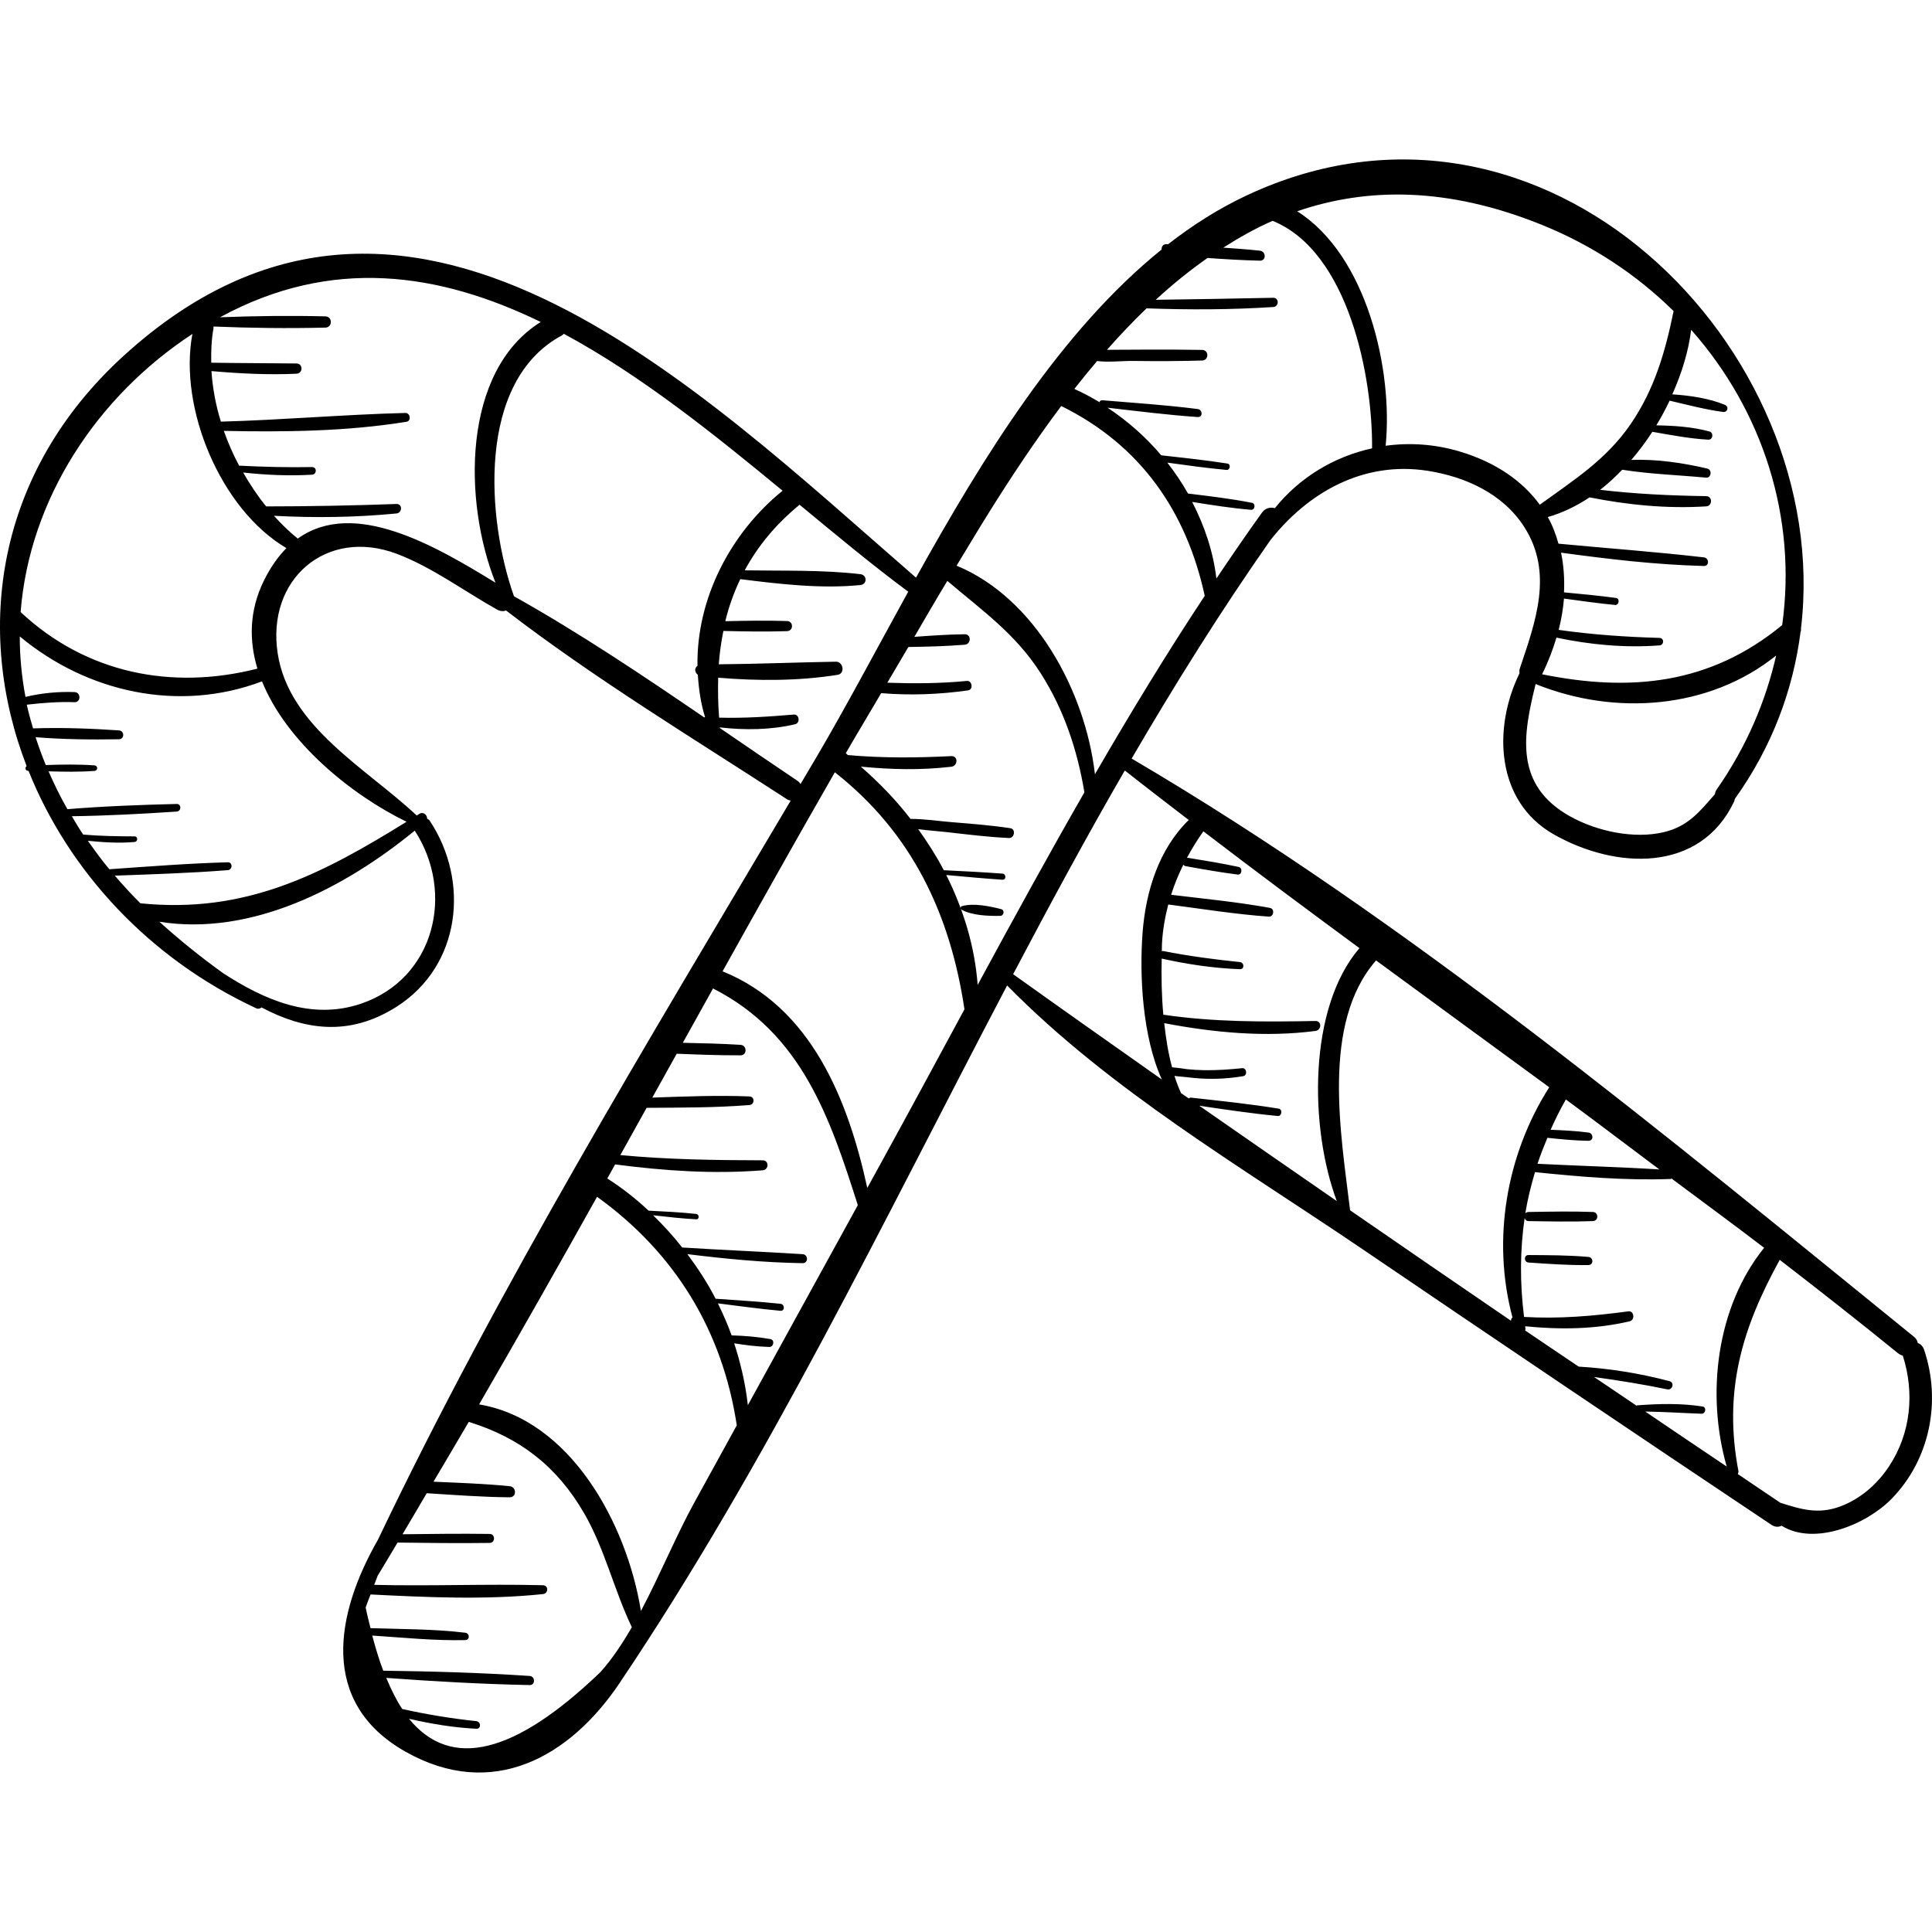
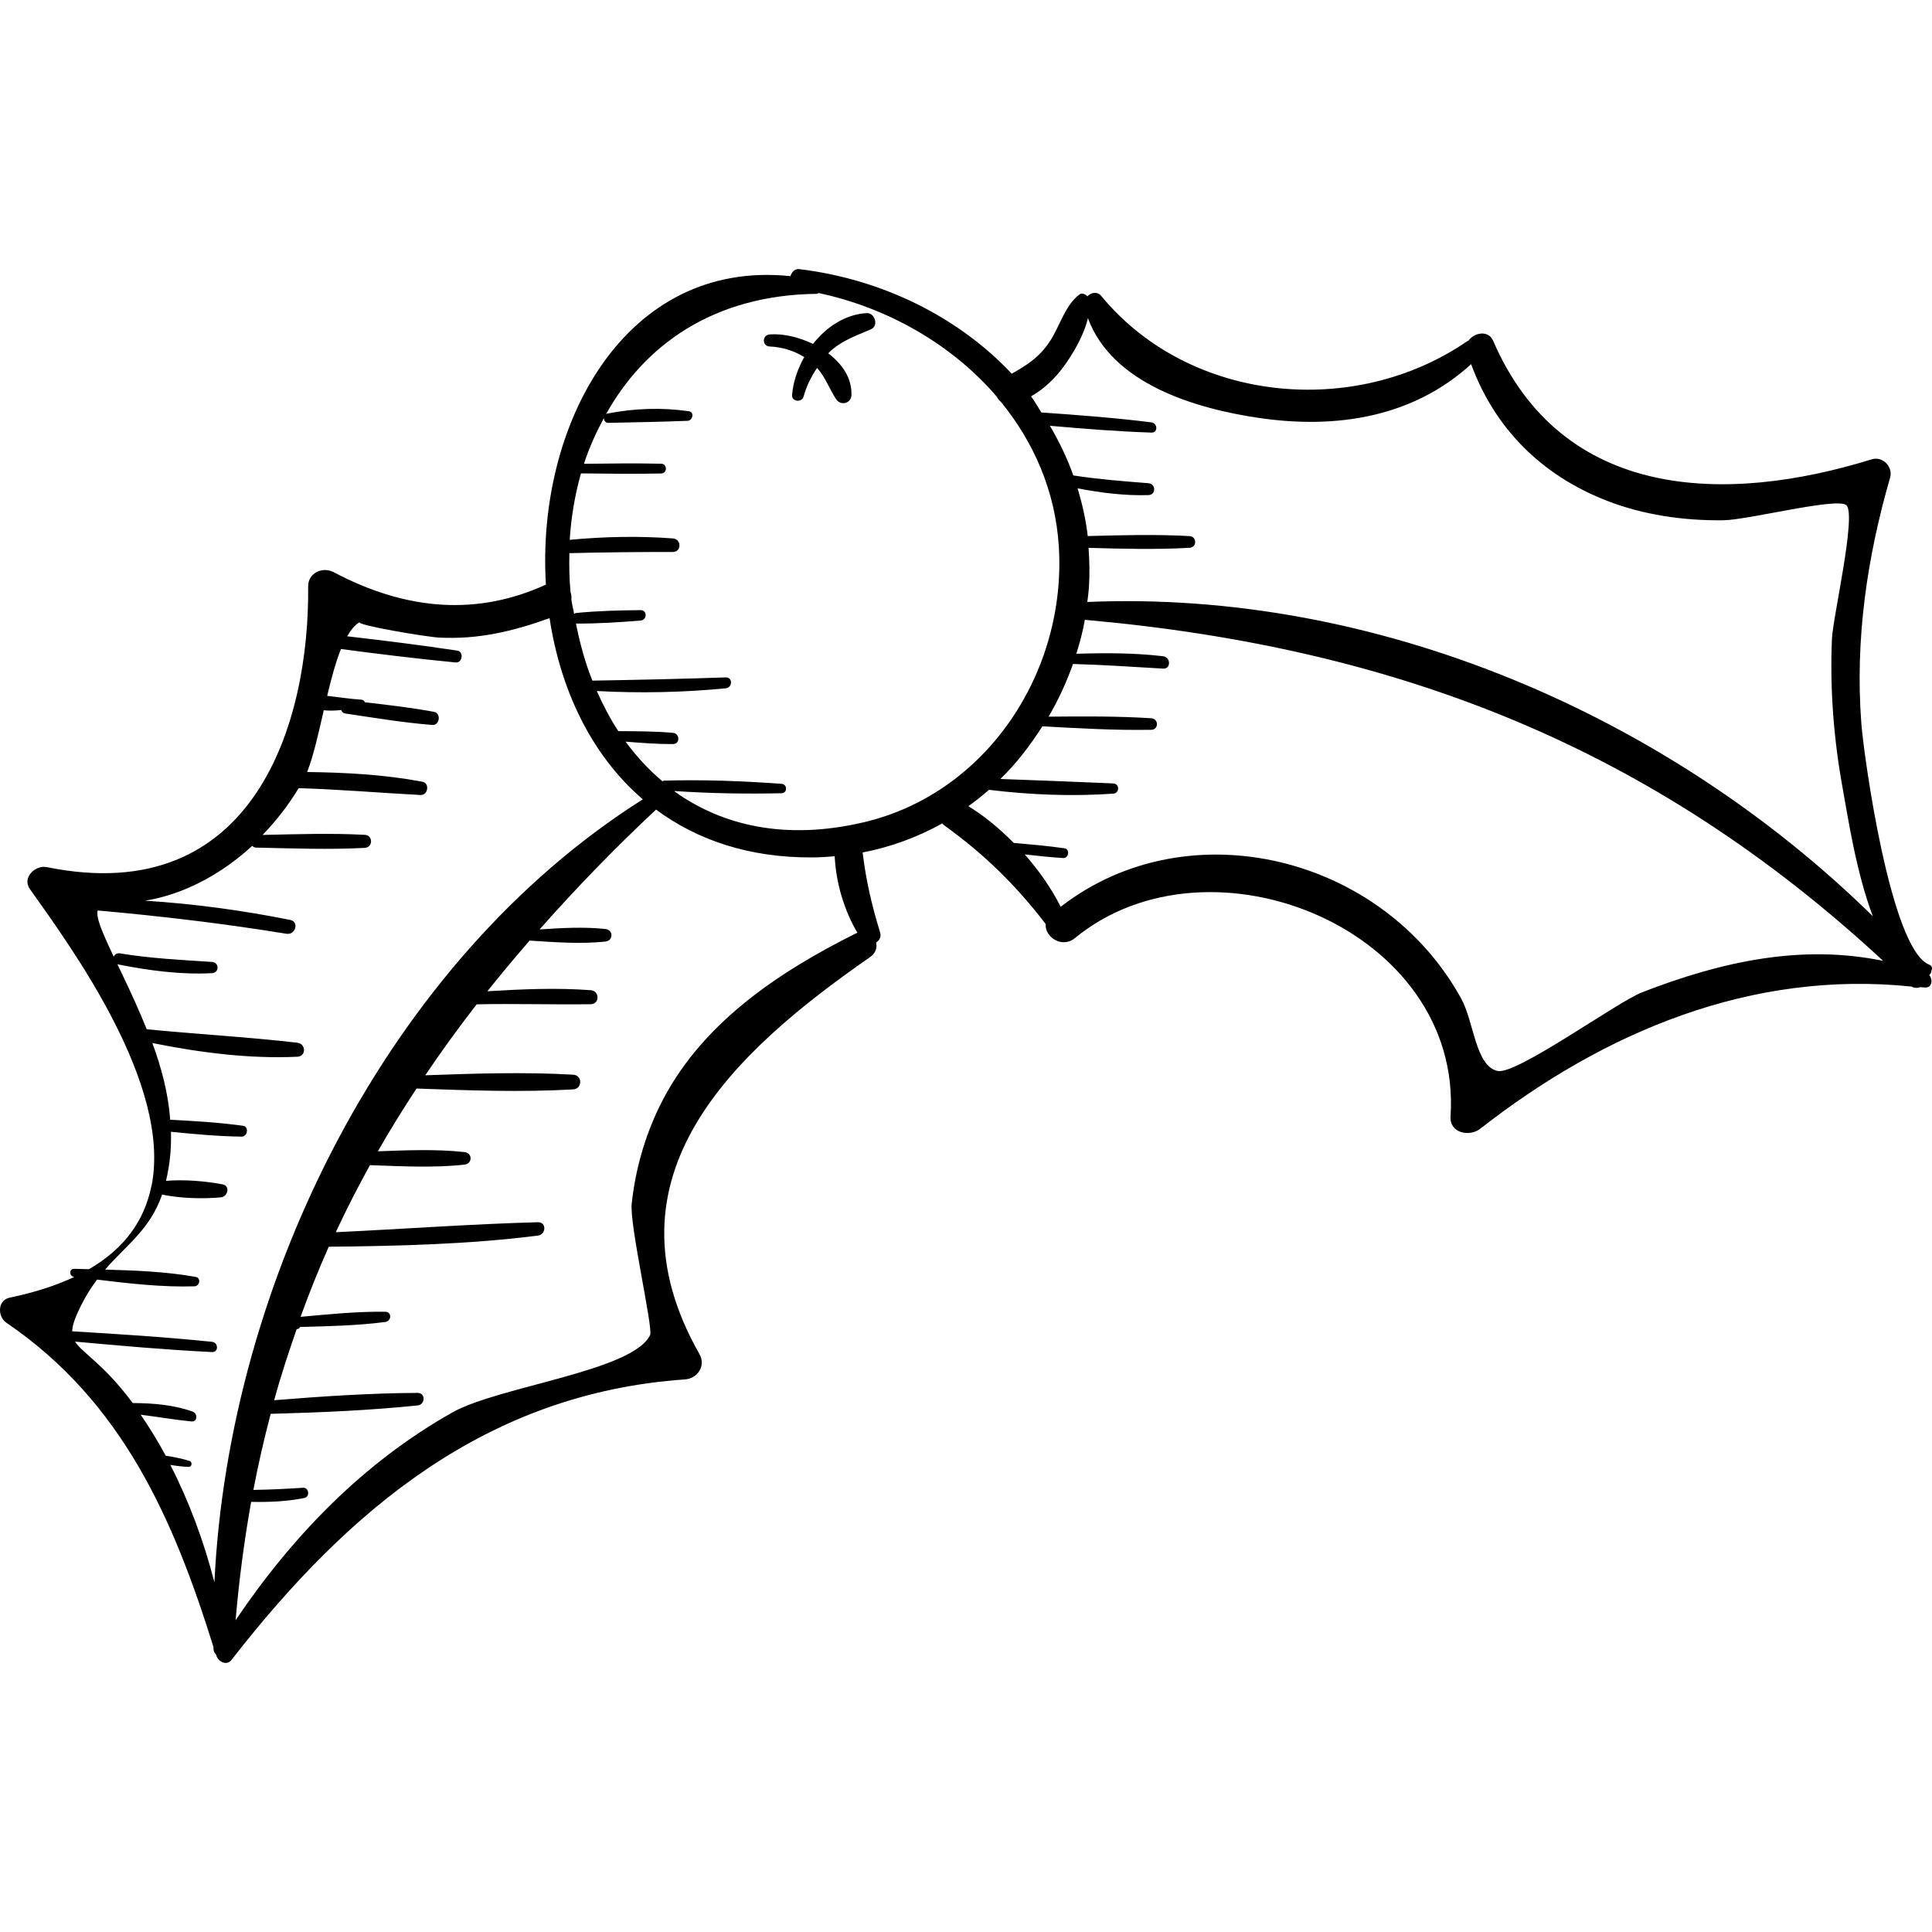
- <svg xmlns="http://www.w3.org/2000/svg" fill="currentColor" version="1.1" id="Capa_1" viewBox="0 0 273.394 273.394" xml:space="preserve">
+ <svg xmlns="http://www.w3.org/2000/svg" fill="currentColor" version="1.1" id="Capa_1" viewBox="0 0 221.888 221.888" xml:space="preserve">
  <g>
-     <path d="M272.273,190.991c-0.17-0.503-0.509-0.805-0.9-0.958c-0.053-0.295-0.185-0.589-0.5-0.844   c-35.227-28.573-71.546-58.835-110.736-81.846c6.145-10.537,12.61-20.879,19.621-30.886c5.343-6.789,13.182-11.243,22.229-9.84   c5.361,0.831,10.679,3.226,13.706,7.95c4.172,6.508,1.588,13.425-0.619,20.009c-0.082,0.247-0.085,0.476-0.048,0.693   c-3.806,7.768-3.346,18.137,4.825,22.791c8.709,4.961,20.723,5.532,25.54-4.637c0.056-0.119,0.075-0.242,0.096-0.363   c5.311-7.423,8.251-15.472,9.303-23.602c0.069-0.181,0.084-0.36,0.066-0.534c4.721-39.673-36.364-81.038-78.479-61.253   c-3.907,1.835-7.591,4.173-11.087,6.892c-0.067-0.004-0.134-0.008-0.201-0.011c-0.514-0.029-0.74,0.366-0.714,0.761   c-14.218,11.45-25.226,29.3-34.751,46.428C98.373,54.619,57.473,13.956,17.529,50.321C-0.596,66.822-3.674,89.16,3.769,108.411   c-0.259,0.177-0.211,0.649,0.185,0.66c0.026,0.001,0.053,0.001,0.079,0.002c5.656,14.117,16.973,26.51,32.207,33.599   c0.309,0.144,0.567,0.048,0.768-0.113c5.929,3.138,12.32,4.226,19.108-0.095c9.097-5.789,10.41-17.763,4.664-26.37   c-0.094-0.14-0.23-0.165-0.346-0.25c0.039-0.499-0.534-1.023-1.056-0.697c-0.139,0.087-0.272,0.167-0.411,0.253   c-7.104-6.674-18.061-12.544-19.668-22.913c-1.629-10.507,6.869-17.866,16.843-14.12c4.943,1.857,9.617,5.333,14.21,7.9   c0.453,0.253,0.888,0.261,1.26,0.124c12.61,9.691,26.397,18.027,39.69,26.669c0.201,0.13,0.398,0.203,0.589,0.233   c-20.252,34.204-41.297,68.74-58.414,104.604c-5.916,10.315-8.453,22.99,3.901,29.98c12.291,6.954,23.257,0.759,30.274-9.676   c20.989-31.208,37.312-65.344,54.864-98.751c14.552,14.81,33.133,25.664,50.222,37.273c19.267,13.089,38.576,26.116,57.942,39.058   c0.517,0.346,1.014,0.322,1.43,0.121c4.622,2.883,11.993-0.15,15.56-3.801C273.109,206.535,274.736,198.283,272.273,190.991z    M221.581,155.584c4.441,3.259,8.819,6.608,13.235,9.903c-5.74-0.359-11.497-0.506-17.243-0.802   c0.401-1.235,0.89-2.456,1.394-3.676c1.933,0.199,3.868,0.401,5.811,0.422c0.774,0.008,0.719-1.071,0-1.166   c-1.775-0.236-3.564-0.318-5.352-0.392C220.065,158.433,220.77,157.003,221.581,155.584z M242.914,111.737   c-0.155,0.221-0.218,0.436-0.239,0.644c-2.161,2.474-3.786,4.567-7.269,5.385c-4.169,0.978-9.382-0.107-13.189-2.223   c-8.017-4.455-6.68-11.598-4.913-18.746c11.239,4.54,24.546,3.578,34.036-4.036C249.857,99.264,247.14,105.693,242.914,111.737z    M252.192,88.457c-10.164,8.366-21.4,9.503-33.974,6.958c0.855-1.719,1.515-3.456,2.032-5.186   c4.791,1.013,9.693,1.468,14.581,1.099c0.674-0.051,0.69-1.041,0-1.06c-4.797-0.133-9.52-0.462-14.265-1.134   c0.384-1.492,0.627-2.973,0.751-4.431c2.408,0.329,4.818,0.676,7.236,0.903c0.559,0.052,0.697-0.911,0.133-0.989   c-2.445-0.338-4.909-0.557-7.368-0.793c0.092-1.932-0.04-3.818-0.418-5.619c6.713,0.915,13.429,1.714,20.213,1.887   c0.802,0.02,0.759-1.131,0-1.219c-6.845-0.796-13.717-1.282-20.575-1.939c-0.373-1.309-0.84-2.582-1.51-3.767   c2.068-0.587,4.046-1.55,5.908-2.785c5.426,1.077,10.959,1.621,16.488,1.275c0.924-0.058,0.941-1.435,0-1.449   c-5.041-0.072-10.008-0.307-14.987-0.895c1.1-0.848,2.129-1.821,3.122-2.843c3.882,0.62,7.973,0.755,11.866,1.121   c0.736,0.069,0.884-1.118,0.174-1.284c-3.376-0.791-7.172-1.371-10.759-1.22c1.079-1.246,2.072-2.587,2.98-3.983   c2.624,0.453,5.299,0.972,7.914,1.113c0.675,0.037,0.793-0.989,0.157-1.163c-2.352-0.643-4.98-0.825-7.507-0.865   c0.693-1.135,1.316-2.305,1.883-3.492c2.508,0.59,5.019,1.25,7.541,1.595c0.665,0.091,0.905-0.748,0.277-1.005   c-2.257-0.927-4.896-1.318-7.439-1.482c1.351-3.027,2.304-6.146,2.664-9.137C249.489,58.148,254.308,73.322,252.192,88.457z    M217.895,31.7c7.383,2.945,13.735,7.193,18.932,12.321c-1.173,5.749-2.695,11.06-6.082,16.002   c-3.471,5.064-8.115,7.954-12.849,11.398c-2.439-3.319-6.15-5.975-11.317-7.524c-3.552-1.064-7.109-1.278-10.501-0.819   c1.076-10.669-2.629-26.937-12.517-33.183C193.523,26.484,204.833,26.489,217.895,31.7z M155.245,51.092   c1.684,0.202,3.587-0.036,5.124-0.016c3.252,0.042,6.502,0.034,9.753-0.059c0.965-0.028,0.969-1.485,0-1.502   c-2.642-0.045-5.282-0.054-7.924-0.042c-1.219,0.005-2.439,0.012-3.658,0.018c-0.61,0.004-1.219,0.007-1.829,0.009   c-0.023-0.005-0.041,0.007-0.064,0.002c1.81-2.057,3.676-4.016,5.598-5.868c5.98,0.214,11.951,0.2,17.931-0.188   c0.832-0.054,0.849-1.326,0-1.307c-5.542,0.122-11.084,0.206-16.627,0.285c2.348-2.167,4.792-4.14,7.324-5.918   c2.468,0.175,4.937,0.323,7.414,0.382c0.928,0.022,0.883-1.318,0-1.414c-1.725-0.187-3.453-0.309-5.181-0.431   c2.254-1.434,4.563-2.742,6.979-3.793c10.774,4.379,14.171,22.139,14.074,32.194c-5.391,1.18-10.253,4.115-13.756,8.466   c-0.624-0.17-1.342-0.038-1.816,0.62c-2.213,3.072-4.346,6.198-6.458,9.338c-0.442-3.791-1.676-7.442-3.426-10.841   c2.768,0.441,5.54,0.88,8.329,1.115c0.562,0.047,0.691-0.879,0.134-0.989c-2.987-0.59-6.023-0.943-9.05-1.313   c-0.863-1.528-1.851-2.988-2.933-4.376c2.79,0.387,5.581,0.774,8.386,1.035c0.51,0.047,0.635-0.822,0.122-0.902   c-3.11-0.487-6.24-0.821-9.369-1.169c-2.192-2.604-4.773-4.861-7.592-6.733c4.248,0.485,8.496,1.029,12.762,1.319   c0.74,0.05,0.702-1.041,0-1.131c-4.481-0.575-8.999-0.868-13.5-1.245c-0.234-0.02-0.349,0.114-0.407,0.276   c-1.149-0.697-2.333-1.329-3.557-1.877C153.082,53.693,154.155,52.379,155.245,51.092z M139.768,72.807   c3.276-5.253,6.729-10.45,10.406-15.355c11.219,5.533,17.703,14.895,20.307,26.86c-5.45,8.238-10.575,16.693-15.538,25.249   c-1.367-11.792-8.481-24.926-19.578-29.514C136.838,77.637,138.273,75.204,139.768,72.807z M51.051,142.042   c-7.012,2.365-13.658-0.54-19.505-4.349c-3.154-2.277-6.166-4.693-8.992-7.259c13.021,2.083,26.193-4.756,36.135-12.89   C64.404,126.312,61.547,138.502,51.051,142.042z M57.53,116.287c-12.062,7.476-22.796,13.043-37.666,11.536   c-1.265-1.26-2.462-2.573-3.624-3.911c5.334-0.195,10.666-0.358,15.987-0.778c0.705-0.056,0.725-1.133,0-1.113   c-5.595,0.156-11.172,0.596-16.755,0.985c-1.082-1.292-2.065-2.656-3.038-4.028c2.193,0.223,4.405,0.361,6.598,0.171   c0.502-0.044,0.52-0.793,0-0.795c-2.438-0.009-4.839-0.04-7.26-0.255c-0.573-0.84-1.082-1.724-1.61-2.595   c4.946-0.068,9.904-0.331,14.836-0.66c0.685-0.045,0.7-1.095,0-1.078c-5.149,0.129-10.321,0.321-15.456,0.739   c-0.992-1.715-1.865-3.512-2.672-5.355c2.17,0.063,4.339,0.102,6.507-0.062c0.499-0.038,0.5-0.739,0-0.778   c-2.298-0.174-4.598-0.121-6.898-0.052c-0.53-1.279-1.007-2.594-1.443-3.937c3.912,0.311,7.883,0.359,11.796,0.29   c0.814-0.014,0.8-1.201,0-1.255c-4.023-0.267-8.116-0.426-12.155-0.283c-0.324-1.099-0.637-2.205-0.887-3.353   c2.254-0.259,4.476-0.435,6.759-0.354c0.921,0.032,0.92-1.399,0-1.431c-2.33-0.082-4.674,0.136-6.944,0.684   c-0.539-2.874-0.812-5.734-0.807-8.562c9.526,7.937,22.508,10.81,34.278,6.363C40.562,105.056,49.747,112.5,57.53,116.287z    M37.351,82.149c-2.079,4.216-2.14,8.447-0.924,12.467c-12.075,3.079-24.223,0.696-33.509-8.003   c1.239-15.971,10.781-30.494,24.309-39.355c-1.971,10.428,3.951,24.807,13.306,30.303C39.365,78.745,38.292,80.243,37.351,82.149z    M42.136,76.217c-1.195-0.958-2.31-2.059-3.374-3.229c5.773,0.314,11.6,0.231,17.338-0.328c0.843-0.082,0.878-1.375,0-1.343   c-6.155,0.226-12.284,0.339-18.437,0.344c-1.211-1.482-2.285-3.107-3.255-4.796c3.24,0.354,6.497,0.501,9.754,0.307   c0.687-0.041,0.699-1.091,0-1.078c-3.452,0.065-6.884-0.028-10.325-0.199c-0.845-1.584-1.568-3.236-2.164-4.922   c8.612,0.179,17.344,0.085,25.851-1.288c0.713-0.115,0.537-1.268-0.169-1.249c-8.708,0.226-17.388,0.989-26.1,1.23   c-0.73-2.357-1.174-4.765-1.333-7.153c4.005,0.347,8.028,0.556,12.042,0.371c0.927-0.042,0.938-1.437,0-1.449   c-4.025-0.049-8.046-0.041-12.07-0.11c-0.037-1.635,0.026-3.258,0.312-4.835c0.019-0.103,0.002-0.191,0-0.285   c5.274,0.218,10.568,0.282,15.843,0.153c1.023-0.025,1.025-1.565,0-1.59c-4.964-0.121-9.945-0.059-14.911,0.127   c0.006-0.003,0.011-0.007,0.017-0.01c15.799-8.593,31-6.306,45.363,0.678c-11.177,6.957-10.962,25.442-6.401,36.895   C61.75,77.337,50.134,70.464,42.136,76.217z M99.764,101.48c-0.046-0.003-0.069,0.034-0.11,0.041   c-8.797-6.007-17.676-11.969-26.922-17.145c-3.867-10.907-5.308-30.421,6.762-36.898c0.126-0.068,0.199-0.159,0.293-0.242   c10.858,5.848,21.208,14.159,30.956,22.205c-7.436,6.027-12.197,15.347-12.044,24.775c-0.445,0.297-0.412,0.945,0.051,1.272   c0.13,2.009,0.405,4.016,1.021,5.992C99.77,101.48,99.767,101.48,99.764,101.48z M101.86,103.02   c-0.003-0.029-0.003-0.057-0.006-0.086c3.543,0.402,7.228,0.366,10.66-0.447c0.751-0.178,0.609-1.438-0.186-1.371   c-3.578,0.302-7.022,0.533-10.567,0.436c-0.157-1.935-0.179-3.808-0.132-5.652c5.61,0.472,11.406,0.472,16.916-0.409   c1.063-0.17,0.796-1.875-0.251-1.857c-5.539,0.095-11.046,0.324-16.58,0.37c0.111-1.615,0.347-3.18,0.65-4.72   c3.007,0.072,6.007,0.123,9.018,0.028c0.92-0.029,0.922-1.402,0-1.431c-2.92-0.092-5.829-0.045-8.744,0.023   c0.497-2.064,1.209-4.049,2.124-5.963c0.011,0.002,0.015,0.013,0.026,0.014c5.5,0.696,11.426,1.389,16.959,0.832   c0.993-0.1,0.981-1.422,0-1.537c-5.36-0.628-10.949-0.455-16.362-0.543c1.807-3.352,4.325-6.46,7.762-9.283   c5.314,4.398,10.457,8.662,15.376,12.306c-4.595,8.328-8.867,16.419-12.993,23.419c-0.744,1.264-1.5,2.531-2.247,3.796   c-0.11-0.176-0.26-0.338-0.465-0.475C109.167,108.021,105.518,105.522,101.86,103.02z M84.954,236.627   c-12.138,11.656-21.164,13.852-27.077,6.592c3.137,0.723,6.289,1.252,9.528,1.415c0.703,0.035,0.676-1.007,0-1.078   c-3.527-0.371-7.026-0.946-10.487-1.718c-0.828-1.24-1.566-2.752-2.259-4.402c6.752,0.493,13.519,0.882,20.285,1.015   c0.837,0.016,0.821-1.235,0-1.29c-6.891-0.458-13.805-0.656-20.712-0.742c-0.572-1.494-1.082-3.18-1.555-4.975   c4.371,0.289,8.775,0.744,13.155,0.643c0.688-0.016,0.65-0.964,0-1.043c-4.431-0.535-8.943-0.5-13.401-0.647   c-0.234-0.959-0.482-1.875-0.687-2.925c0.209-0.624,0.464-1.229,0.697-1.843c8.108,0.409,16.31,0.788,24.389-0.051   c0.788-0.082,0.824-1.234,0-1.255c-7.96-0.199-15.912,0.141-23.875-0.052c0.169-0.428,0.32-0.864,0.488-1.292   c0.951-1.556,1.874-3.129,2.813-4.692c4.346,0.051,8.688,0.11,13.034,0.049c0.819-0.012,0.82-1.261,0-1.272   c-4.111-0.058-8.218-0.002-12.328,0.046c1.153-1.928,2.278-3.873,3.422-5.807c3.908,0.244,7.817,0.545,11.733,0.577   c1.03,0.009,0.989-1.475,0-1.572c-3.58-0.352-7.179-0.481-10.774-0.633c1.665-2.823,3.345-5.636,4.991-8.469   c0.006,0.002,0.01,0.007,0.016,0.008c7.249,2.241,12.457,6.292,16.285,12.883c2.967,5.108,4.245,10.893,6.776,16.163   C88.054,232.607,86.597,234.803,84.954,236.627z M98.189,212.739c-2.474,4.5-4.785,10.119-7.493,15.23   c-1.979-12.308-9.938-27.068-22.898-29.234c5.639-9.746,11.195-19.543,16.689-29.378c11.007,7.915,17.742,18.908,19.774,32.338   L98.189,212.739z M105.827,198.844c-0.332-2.993-1.009-5.919-1.934-8.754c1.65,0.27,3.327,0.472,4.979,0.514   c0.623,0.016,0.789-0.997,0.15-1.111c-1.799-0.321-3.657-0.475-5.494-0.525c-0.553-1.551-1.221-3.053-1.941-4.53   c2.949,0.376,5.898,0.777,8.858,1.05c0.636,0.059,0.626-0.924,0-0.989c-3.053-0.32-6.123-0.503-9.186-0.718   c-1.129-2.224-2.504-4.305-3.987-6.309c5.422,0.667,10.835,1.194,16.31,1.276c0.825,0.012,0.812-1.221,0-1.272   c-5.68-0.356-11.366-0.589-17.045-0.944c-1.261-1.611-2.644-3.125-4.111-4.559c2.022,0.231,4.045,0.455,6.077,0.568   c0.496,0.027,0.477-0.708,0-0.76c-2.235-0.242-4.479-0.35-6.723-0.461c-1.794-1.681-3.736-3.216-5.843-4.554   c0.37-0.664,0.739-1.329,1.109-1.992c6.939,0.906,13.885,1.389,20.881,0.833c0.895-0.071,0.922-1.412,0-1.413   c-6.737-0.014-13.441-0.106-20.146-0.741c1.241-2.228,2.48-4.458,3.721-6.686c4.847-0.035,9.709-0.009,14.54-0.394   c0.775-0.062,0.793-1.188,0-1.219c-4.572-0.18-9.158,0.008-13.735,0.166c1.152-2.069,2.303-4.139,3.455-6.208   c3.008,0.119,6.013,0.236,9.024,0.225c0.962-0.003,0.947-1.425,0-1.484c-2.72-0.17-5.442-0.233-8.164-0.287   c1.429-2.568,2.858-5.135,4.287-7.703c0.021,0.013,0.031,0.033,0.054,0.045c12.47,6.371,16.486,18.229,20.424,30.633   L105.827,198.844z M124.756,164.41l-2.028,3.69c-2.721-12.486-7.927-25.562-20.478-30.65c5.246-9.416,10.521-18.816,15.886-28.164   c10.947,8.591,16.339,20.115,18.343,33.54C132.579,150.037,128.693,157.249,124.756,164.41z M138.347,139.37   c-0.407-5.445-2.014-10.686-4.441-15.549c2.649,0.246,5.294,0.486,7.948,0.668c0.557,0.038,0.552-0.825,0-0.866   c-2.765-0.203-5.53-0.346-8.299-0.48c-1.052-2.023-2.294-3.944-3.62-5.809c1.365,0.184,2.757,0.27,4.074,0.42   c2.92,0.334,5.839,0.699,8.777,0.831c0.78,0.035,0.985-1.268,0.188-1.388c-2.766-0.416-5.552-0.632-8.339-0.859   c-1.893-0.153-3.861-0.465-5.79-0.455c-2.078-2.711-4.471-5.156-7.03-7.401c4.264,0.424,8.524,0.52,12.81,0.017   c0.935-0.11,0.986-1.551,0-1.502c-4.898,0.243-9.762,0.29-14.642-0.149c-0.104-0.082-0.191-0.183-0.296-0.264   c1.642-2.849,3.351-5.659,5.008-8.498c4.107,0.338,8.197,0.19,12.305-0.392c0.752-0.106,0.583-1.411-0.181-1.336   c-3.76,0.369-7.503,0.38-11.255,0.252c0.988-1.688,1.993-3.366,2.979-5.056c2.659-0.04,5.317-0.107,7.968-0.319   c0.939-0.075,0.968-1.498,0-1.484c-2.378,0.034-4.751,0.189-7.123,0.37c1.547-2.646,3.077-5.301,4.668-7.921   c4.872,4.155,9.647,7.479,13.214,13.075c3.301,5.179,5.182,10.856,6.183,16.846C148.281,121.123,143.294,130.24,138.347,139.37z    M143.366,137.857c5.114-9.702,10.319-19.35,15.803-28.828c2.994,2.364,6.024,4.68,9.047,7.005   c-4.246,4.15-6.093,10.126-6.535,15.995c-0.449,5.965-0.031,14.646,2.731,20.73C157.386,147.81,150.363,142.858,143.366,137.857z    M169.705,156.468c3.693,0.548,7.378,1.097,11.097,1.454c0.589,0.057,0.732-0.945,0.141-1.041   c-4.114-0.667-8.248-1.098-12.391-1.554c-0.136-0.015-0.245,0.035-0.325,0.117c-0.366-0.257-0.736-0.506-1.101-0.763   c-0.349-0.768-0.657-1.582-0.93-2.429c0.638,0.093,1.302,0.118,1.799,0.183c2.672,0.348,5.284,0.302,7.934-0.151   c0.631-0.108,0.492-1.196-0.153-1.128c-1.762,0.186-3.551,0.31-5.324,0.284c-0.822-0.012-1.64-0.057-2.458-0.139   c-0.025-0.003-1.181-0.193-2.134-0.266c-0.544-1.976-0.871-4.104-1.114-6.25c7.045,1.342,14.256,2.026,21.4,1.105   c0.872-0.113,0.938-1.431,0-1.413c-7.242,0.138-14.324,0.17-21.514-0.887c-0.005-0.001-0.008,0.004-0.013,0.003   c-0.251-2.754-0.286-5.436-0.228-7.944c3.673,0.811,7.313,1.359,11.073,1.501c0.658,0.025,0.632-0.942,0-1.007   c-3.634-0.376-7.27-0.85-10.854-1.564c-0.08-0.016-0.133,0.027-0.201,0.04c0.013-0.351,0.001-0.751,0.019-1.09   c0.109-1.998,0.448-3.801,0.891-5.536c4.736,0.612,9.469,1.382,14.232,1.717c0.698,0.049,0.865-1.104,0.167-1.232   c-4.624-0.849-9.325-1.29-13.994-1.86c0.462-1.469,1.044-2.876,1.728-4.257c0.072,0.086,0.147,0.173,0.296,0.2   c2.462,0.444,4.909,0.882,7.39,1.196c0.612,0.077,0.744-0.946,0.146-1.076c-2.392-0.518-4.796-0.905-7.212-1.296   c-0.048-0.008-0.077,0.027-0.122,0.028c0.683-1.268,1.447-2.521,2.338-3.773c7.302,5.588,14.681,11.076,22.085,16.531   c-7.291,8.486-7.073,25.422-3.206,35.791C182.679,165.465,176.177,160.991,169.705,156.468z M213.824,186.903   c-7.603-5.199-15.204-10.4-22.776-15.639c-1.283-10.734-4.122-26.422,3.676-35.355c8.157,5.995,16.337,11.963,24.506,17.947   c-6.096,9.571-8.139,21.604-5.2,32.575C213.886,186.545,213.812,186.71,213.824,186.903z M232.815,199.747   c2.663,0.034,5.317,0.214,7.978,0.309c0.574,0.021,0.728-0.933,0.139-1.024c-3.085-0.477-6.144-0.398-9.251-0.164   c-0.042,0.003-0.061,0.035-0.097,0.047c-2.001-1.355-4.008-2.702-6.009-4.057c3.465,0.482,6.911,1.029,10.352,1.746   c0.751,0.157,1.074-0.959,0.32-1.158c-4.188-1.106-8.517-1.804-12.849-2.058c-2.524-1.711-5.067-3.401-7.584-5.12   c0.014-0.082,0.064-0.143,0.049-0.238c-0.018-0.118-0.023-0.232-0.041-0.351c4.95,0.488,9.938,0.44,14.801-0.708   c0.766-0.181,0.62-1.515-0.191-1.406c-4.952,0.665-9.796,1.084-14.765,0.791c-0.611-4.866-0.571-9.503,0.082-13.997   c0.075,0.23,0.232,0.431,0.549,0.436c3.038,0.045,6.072,0.115,9.11,0c0.829-0.031,0.831-1.259,0-1.29   c-3.038-0.115-6.072-0.045-9.11,0c-0.201,0.003-0.35,0.084-0.454,0.199c0.316-1.974,0.802-3.913,1.369-5.837   c6.364,0.664,12.79,1.202,19.188,0.969c0.062-0.002,0.087-0.047,0.139-0.061c4.366,3.267,8.77,6.48,13.098,9.801   c-6.781,8.415-8.217,20.767-5.292,30.954C240.491,204.95,236.656,202.345,232.815,199.747z M267.294,207.533   c-1.672,2.517-4.026,4.564-6.857,5.632c-3.17,1.195-5.678,0.379-8.5-0.509c-2.019-1.342-4.008-2.719-6.023-4.066   c0.059-0.131,0.116-0.268,0.082-0.446c-2.15-11.335,0.522-20.205,5.851-29.864c5.622,4.338,11.215,8.718,16.727,13.208   c0.219,0.178,0.45,0.279,0.684,0.336C270.956,197.109,270.406,202.848,267.294,207.533z" />
-     <path d="M224.779,177.866c-2.828-0.251-5.644-0.25-8.481-0.268c-0.688-0.005-0.675,1.015,0,1.06c2.832,0.19,5.642,0.4,8.481,0.357   C225.529,179.003,225.505,177.931,224.779,177.866z" />
-     <path d="M141.667,128.649c-1.65-0.422-3.894-0.888-5.542-0.424c-0.223,0.063-0.274,0.385-0.065,0.501   c1.482,0.827,3.794,0.905,5.478,0.878C142.077,129.595,142.209,128.788,141.667,128.649z" />
+     <path d="M100.035,37.814c0.912-0.396,0.443-1.911-0.502-1.855c-2.469,0.147-4.618,1.586-6.159,3.54   c-1.65-0.797-3.475-1.208-4.976-1.09c-0.882,0.069-0.899,1.345,0,1.384c1.412,0.063,2.779,0.479,3.969,1.218   c-0.773,1.379-1.283,2.889-1.399,4.359c-0.061,0.768,1.127,0.898,1.322,0.179c0.325-1.202,0.879-2.285,1.549-3.298   c0.98,1.091,1.388,2.386,2.199,3.61c0.514,0.775,1.715,0.479,1.749-0.474c0.071-1.964-1.07-3.594-2.657-4.801   c0.034-0.033,0.05-0.077,0.085-0.11C96.619,39.122,98.294,38.572,100.035,37.814z" />
+     <path d="M221.752,111.758c0.04-0.147,0.08-0.295,0.12-0.442c0.065-0.239-0.083-0.441-0.298-0.525   c-4.447-1.72-7.524-24.02-7.805-27.746c-0.722-9.594,0.647-18.992,3.31-28.198c0.354-1.224-0.856-2.483-2.098-2.098   c-16.862,5.221-35.572,4.726-43.496-13.611c-0.546-1.264-2.189-0.946-2.841,0.002c-0.033,0.019-0.064-0.003-0.097,0.02   c-12.997,8.966-31.948,7.093-42.049-5.146c-0.487-0.59-1.17-0.42-1.625,0.017c-0.236-0.262-0.616-0.425-0.898-0.212   c-1.677,1.266-2.244,3.631-3.382,5.359c-1.232,1.871-2.679,2.774-4.396,3.741c-6.15-6.542-14.889-10.852-24.378-12.009   c-0.556-0.068-0.885,0.337-1.03,0.807C71.722,29.72,61.573,48.856,62.697,67.142c-7.739,3.547-15.875,3.086-24.416-1.451   c-1.267-0.632-2.907,0.125-2.89,1.658c0.169,15.539-6.135,37.099-30.008,32.239c-1.328-0.27-2.885,1.205-1.944,2.529   c4.882,6.867,16.241,22.435,13.977,34.032c-0.029,0.066-0.045,0.12-0.055,0.191c-0.772,3.689-2.912,6.975-7.145,9.426   c-0.567-0.014-1.137-0.027-1.7-0.044c-0.61-0.018-0.579,0.863,0,0.929c0.008,0.001,0.016,0.002,0.023,0.003   c-2.058,0.967-4.509,1.773-7.421,2.378c-1.428,0.297-1.417,2.179-0.377,2.887c13.303,9.06,19.183,22.499,23.776,37.243   c0.001,0.057-0.003,0.115-0.001,0.172c0.008,0.316,0.145,0.531,0.307,0.709c0.161,0.762,1.184,1.343,1.765,0.596   c13.471-17.316,29.335-30.64,52.083-32.215c1.44-0.1,2.422-1.565,1.664-2.899c-11.636-20.476,3.963-34.739,19.597-45.608   c0.649-0.451,0.821-1.1,0.691-1.674c0.364-0.237,0.622-0.621,0.451-1.176c-0.952-3.089-1.617-5.965-2.001-9.161   c3.268-0.631,6.339-1.776,9.148-3.337c0.07,0.068,0.114,0.145,0.199,0.207c4.66,3.343,8.275,6.916,11.68,11.352   c-0.141,1.451,1.851,2.846,3.353,1.612c15.554-12.773,44.557-0.993,43.14,20.484c-0.126,1.924,2.184,2.371,3.41,1.412   c14.316-11.188,31.2-18.237,49.531-16.33c0.33,0.182,0.672,0.193,0.971,0.067c0.178,0.021,0.35,0.013,0.528,0.036   c0.852,0.111,0.997-0.898,0.537-1.423C221.628,111.904,221.726,111.851,221.752,111.758z M122.185,42.069   c1.041-1.432,2.292-3.526,2.761-5.532c2.785,7.539,12.298,10.377,19.591,11.455c8.915,1.319,17.709-0.047,24.418-6.168   c2.706,7.343,8.025,12.713,15.514,15.655c4.243,1.666,8.909,2.331,13.457,2.274c2.852-0.036,13.124-2.682,14.131-1.728   c1.178,1.115-1.553,12.85-1.661,15.351c-0.248,5.781,0.208,11.583,1.252,17.269c0.577,3.145,1.514,9.498,3.444,14.581   c-23.615-23.173-57.055-37.502-90.216-36.09c0.06-0.528,0.143-1.049,0.18-1.584c0.107-1.583,0.069-3.119-0.036-4.63   c3.868,0.104,7.726,0.21,11.596-0.006c0.866-0.048,0.867-1.298,0-1.346c-3.901-0.217-7.791-0.108-11.691-0.004   c-0.212-1.899-0.639-3.71-1.161-5.477c2.69,0.505,5.374,0.858,8.133,0.772c0.887-0.028,0.869-1.298,0-1.365   c-2.883-0.224-5.769-0.453-8.627-0.893c-0.704-2.008-1.638-3.89-2.685-5.702c3.881,0.338,7.751,0.654,11.651,0.782   c0.775,0.025,0.728-1.084,0-1.176c-4.206-0.527-8.41-0.841-12.634-1.136c-0.405-0.613-0.743-1.269-1.191-1.852   C119.912,44.689,121.225,43.389,122.185,42.069z M24.626,181.729c-1.205-4.681-2.868-9.195-5.062-13.485   c0.695,0.111,1.392,0.204,2.096,0.227c0.406,0.013,0.462-0.573,0.093-0.689c-0.888-0.28-1.802-0.447-2.721-0.596   c-0.868-1.608-1.827-3.177-2.871-4.709c1.946,0.245,3.872,0.582,5.844,0.775c0.679,0.067,0.712-0.911,0.151-1.117   c-2.136-0.785-4.557-0.987-6.91-0.996c-3.376-4.537-5.781-5.72-6.626-7.057c5.239,0.478,10.475,0.944,15.734,1.2   c0.767,0.037,0.738-1.099,0-1.175c-5.347-0.551-10.703-0.885-16.065-1.209c0.021-0.752,0.383-1.721,1.159-3.235   c0.532-1.037,1.106-1.913,1.696-2.701c3.714,0.447,7.489,0.888,11.194,0.769c0.591-0.019,0.782-0.967,0.146-1.08   c-3.4-0.603-6.927-0.746-10.416-0.837c2.493-2.885,5.13-4.562,6.551-8.614c2.159,0.436,4.641,0.509,6.752,0.313   c0.784-0.073,1.108-1.321,0.202-1.49c-2.033-0.38-4.367-0.577-6.51-0.403c0.22-0.927,0.404-1.93,0.505-3.108   c0.073-0.856,0.085-1.696,0.068-2.528c2.705,0.269,5.381,0.52,8.103,0.557c0.694,0.009,0.893-1.149,0.169-1.248   c-2.785-0.382-5.554-0.547-8.358-0.69c-0.232-3.055-1.006-5.968-2.052-8.812c5.453,1.094,11.101,1.83,16.64,1.575   c1.058-0.049,1.012-1.495,0-1.612c-5.743-0.663-11.53-0.98-17.286-1.545c-0.878-2.173-1.855-4.322-2.887-6.459   c-0.178-0.369-0.32-0.668-0.481-1.003c3.571,0.713,7.232,1.209,10.878,1.02c0.832-0.043,0.828-1.236,0-1.289   c-3.562-0.23-7.086-0.407-10.616-0.988c-0.333-0.055-0.559,0.137-0.687,0.373c-1.473-3.104-2.044-4.566-1.836-5.297   c7.26,0.651,14.479,1.499,21.676,2.677c1.03,0.169,1.491-1.38,0.439-1.59c-5.525-1.104-11.081-1.857-16.684-2.21   c1.394-0.229,3.024-0.635,4.894-1.436c2.738-1.171,5.23-2.847,7.419-4.859c0.114,0.106,0.251,0.195,0.452,0.2   c4.159,0.083,8.316,0.25,12.472,0.029c0.963-0.051,0.965-1.447,0-1.498c-3.909-0.208-7.821-0.072-11.733,0.013   c1.577-1.637,2.976-3.437,4.146-5.373c4.674,0.136,9.328,0.544,13.997,0.786c0.863,0.045,1.075-1.365,0.206-1.527   c-4.381-0.82-8.791-1.056-13.233-1.113c0.734-1.866,1.311-4.466,1.911-7.092c0.66,0.072,1.329,0.043,1.998-0.024   c0.08,0.196,0.217,0.358,0.469,0.396c3.324,0.495,6.638,1.045,9.989,1.317c0.855,0.069,1.057-1.351,0.204-1.508   c-2.631-0.487-5.285-0.794-7.942-1.097c-0.051-0.151-0.167-0.285-0.352-0.296c-1.323-0.081-2.65-0.301-3.975-0.442   c0.468-1.968,0.972-3.864,1.588-5.39c0.009,0.001,0.012,0.012,0.022,0.013c4.382,0.58,8.754,1.118,13.154,1.542   c0.768,0.074,0.956-1.243,0.184-1.36c-4.212-0.637-8.423-1.158-12.653-1.648c0.427-0.736,0.898-1.318,1.445-1.635   c-0.572,0.332,7.691,1.712,9.089,1.783c4.584,0.233,8.466-0.715,12.713-2.228c1.221,8.068,4.708,15.661,10.71,20.807   C44.515,110.326,26.266,147.311,24.626,181.729z M98.333,107.182c-9.078,4.526-18.066,10.542-22.622,19.962   c-1.699,3.513-2.743,7.238-3.161,11.102c-0.259,2.4,2.476,14.298,2.115,15.071c-1.941,4.16-17.374,5.892-22.717,8.904   c-10.259,5.785-18.382,14.213-24.889,23.857c0.401-4.695,1.004-9.213,1.784-13.59c2.053,0.042,4.074-0.037,6.125-0.448   c0.655-0.131,0.514-1.219-0.159-1.173c-1.899,0.128-3.804,0.219-5.709,0.248c0.564-2.987,1.244-5.884,1.984-8.738   c5.624-0.151,11.28-0.386,16.873-0.964c0.903-0.093,0.948-1.446,0-1.441c-5.486,0.03-10.995,0.398-16.469,0.842   c0.761-2.79,1.654-5.488,2.584-8.162c0.02-0.002,0.029-0.002,0.051-0.004c0.186-0.018,0.283-0.123,0.34-0.245   c3.267-0.091,6.546-0.151,9.786-0.576c0.726-0.095,0.781-1.166,0-1.176c-3.249-0.038-6.493,0.29-9.729,0.586   c0.99-2.74,2.07-5.42,3.237-8.051c8.017-0.083,16.064-0.274,24.021-1.279c0.949-0.12,1.017-1.564,0-1.536   c-7.743,0.21-15.474,0.784-23.212,1.147c1.21-2.619,2.535-5.175,3.921-7.701c3.614,0.121,7.284,0.332,10.864-0.061   c0.924-0.102,0.926-1.339,0-1.441c-3.279-0.36-6.633-0.211-9.951-0.09c1.387-2.445,2.885-4.837,4.435-7.208   c5.971,0.215,12.024,0.443,17.989,0.098c1.085-0.063,1.087-1.625,0-1.688c-5.632-0.326-11.339-0.133-16.985,0.069   c1.856-2.759,3.831-5.471,5.906-8.15c4.369-0.095,8.732,0.047,13.1-0.012c1.048-0.014,1.025-1.536,0-1.612   c-3.947-0.292-7.916-0.118-11.868,0.123c1.555-1.957,3.179-3.895,4.847-5.82c2.852,0.185,5.866,0.418,8.708,0.111   c0.924-0.1,0.926-1.341,0-1.441c-2.468-0.267-5.052-0.116-7.56,0.047c4.111-4.655,8.535-9.235,13.374-13.761   c4.646,3.437,10.582,5.54,17.953,5.493c0.867-0.005,1.719-0.061,2.564-0.135c0.144,3.011,1.068,6.197,2.615,8.801   C98.429,107.16,98.383,107.157,98.333,107.182z M99.166,94.446c-8.925,2.09-16.202,0.391-21.69-3.546   c0.01-0.015,0.002-0.033,0.011-0.049c4.082,0.273,8.184,0.34,12.271,0.25c0.701-0.015,0.688-1.031,0-1.081   c-4.482-0.322-8.992-0.495-13.484-0.366c-0.084,0.002-0.123,0.055-0.188,0.081c-1.591-1.333-2.997-2.875-4.243-4.558   c1.814,0.146,3.632,0.286,5.443,0.279c0.842-0.003,0.814-1.216,0-1.289c-2.077-0.187-4.178-0.183-6.271-0.197   c-0.957-1.441-1.753-3.001-2.474-4.607c4.946,0.266,9.882,0.168,14.812-0.313c0.786-0.076,0.819-1.279,0-1.251   c-5.105,0.175-10.21,0.286-15.317,0.37c-0.846-2.096-1.438-4.308-1.892-6.562c0.008,0,0.01,0.007,0.018,0.007   c2.481,0.019,4.946-0.144,7.417-0.346c0.754-0.062,0.779-1.202,0-1.195c-2.479,0.022-4.948,0.085-7.417,0.328   c-0.099,0.01-0.151,0.074-0.225,0.115c-0.093-0.55-0.246-1.084-0.312-1.641c0.027-0.304-0.01-0.603-0.102-0.887   c-0.139-1.481-0.163-2.971-0.131-4.459c3.963-0.099,7.93-0.138,11.893-0.137c1.011,0,0.988-1.482,0-1.555   C73.31,61.543,69.39,61.625,65.431,62c0.16-2.594,0.596-5.161,1.294-7.632c3.072,0.038,6.139,0.077,9.212,0.009   c0.72-0.016,0.721-1.103,0-1.119c-2.958-0.065-5.911-0.027-8.868,0.008c0.586-1.833,1.384-3.569,2.28-5.248   c0.01,0.276,0.184,0.554,0.513,0.547c3.037-0.068,6.074-0.112,9.108-0.235c0.594-0.024,0.802-1.005,0.148-1.099   c-3.144-0.453-6.277-0.336-9.4,0.272c-0.062,0.012-0.084,0.062-0.13,0.09c4.401-7.923,12.309-13.705,24.199-13.847   c0.092-0.001,0.146-0.065,0.223-0.093c7.875,1.669,15.312,5.875,20.486,11.924c0.107,0.213,0.229,0.401,0.425,0.537   c3.792,4.628,6.29,10.274,6.685,16.668C122.489,77.097,113.411,91.11,99.166,94.446z M188.611,113.957   c-2.912,1.13-14.426,9.508-16.61,9.042c-2.54-0.542-2.724-5.65-4.163-8.273c-9.051-16.503-31.414-21.925-46.018-10.581   c-1.079-2.142-2.507-4.169-4.133-6.019c1.475,0.158,2.949,0.336,4.432,0.418c0.629,0.035,0.791-1.025,0.151-1.117   c-1.94-0.281-3.893-0.443-5.844-0.621c-1.602-1.614-3.339-3.077-5.208-4.218c0.82-0.587,1.606-1.218,2.367-1.878   c4.72,0.581,9.548,0.767,14.264,0.441c0.751-0.052,0.761-1.141,0-1.175c-4.314-0.196-8.634-0.351-12.952-0.511   c1.852-1.794,3.418-3.863,4.821-6.05c4.166,0.233,8.346,0.473,12.512,0.402c0.861-0.015,0.847-1.274,0-1.327   c-3.921-0.249-7.868-0.219-11.803-0.182c1.12-1.907,2.055-3.935,2.804-6.051c3.454,0.094,6.895,0.333,10.347,0.532   c0.93,0.054,0.887-1.318,0-1.422c-3.307-0.39-6.636-0.384-9.961-0.283c0.396-1.27,0.744-2.562,0.978-3.899   c35.936,3.192,65.205,14.643,91.681,39.167C206.985,108.441,197.884,110.359,188.611,113.957z" />
  </g>
  <g />
  <g />
  <g />
  <g />
  <g />
  <g />
  <g />
  <g />
  <g />
  <g />
  <g />
  <g />
  <g />
  <g />
  <g />
</svg>
